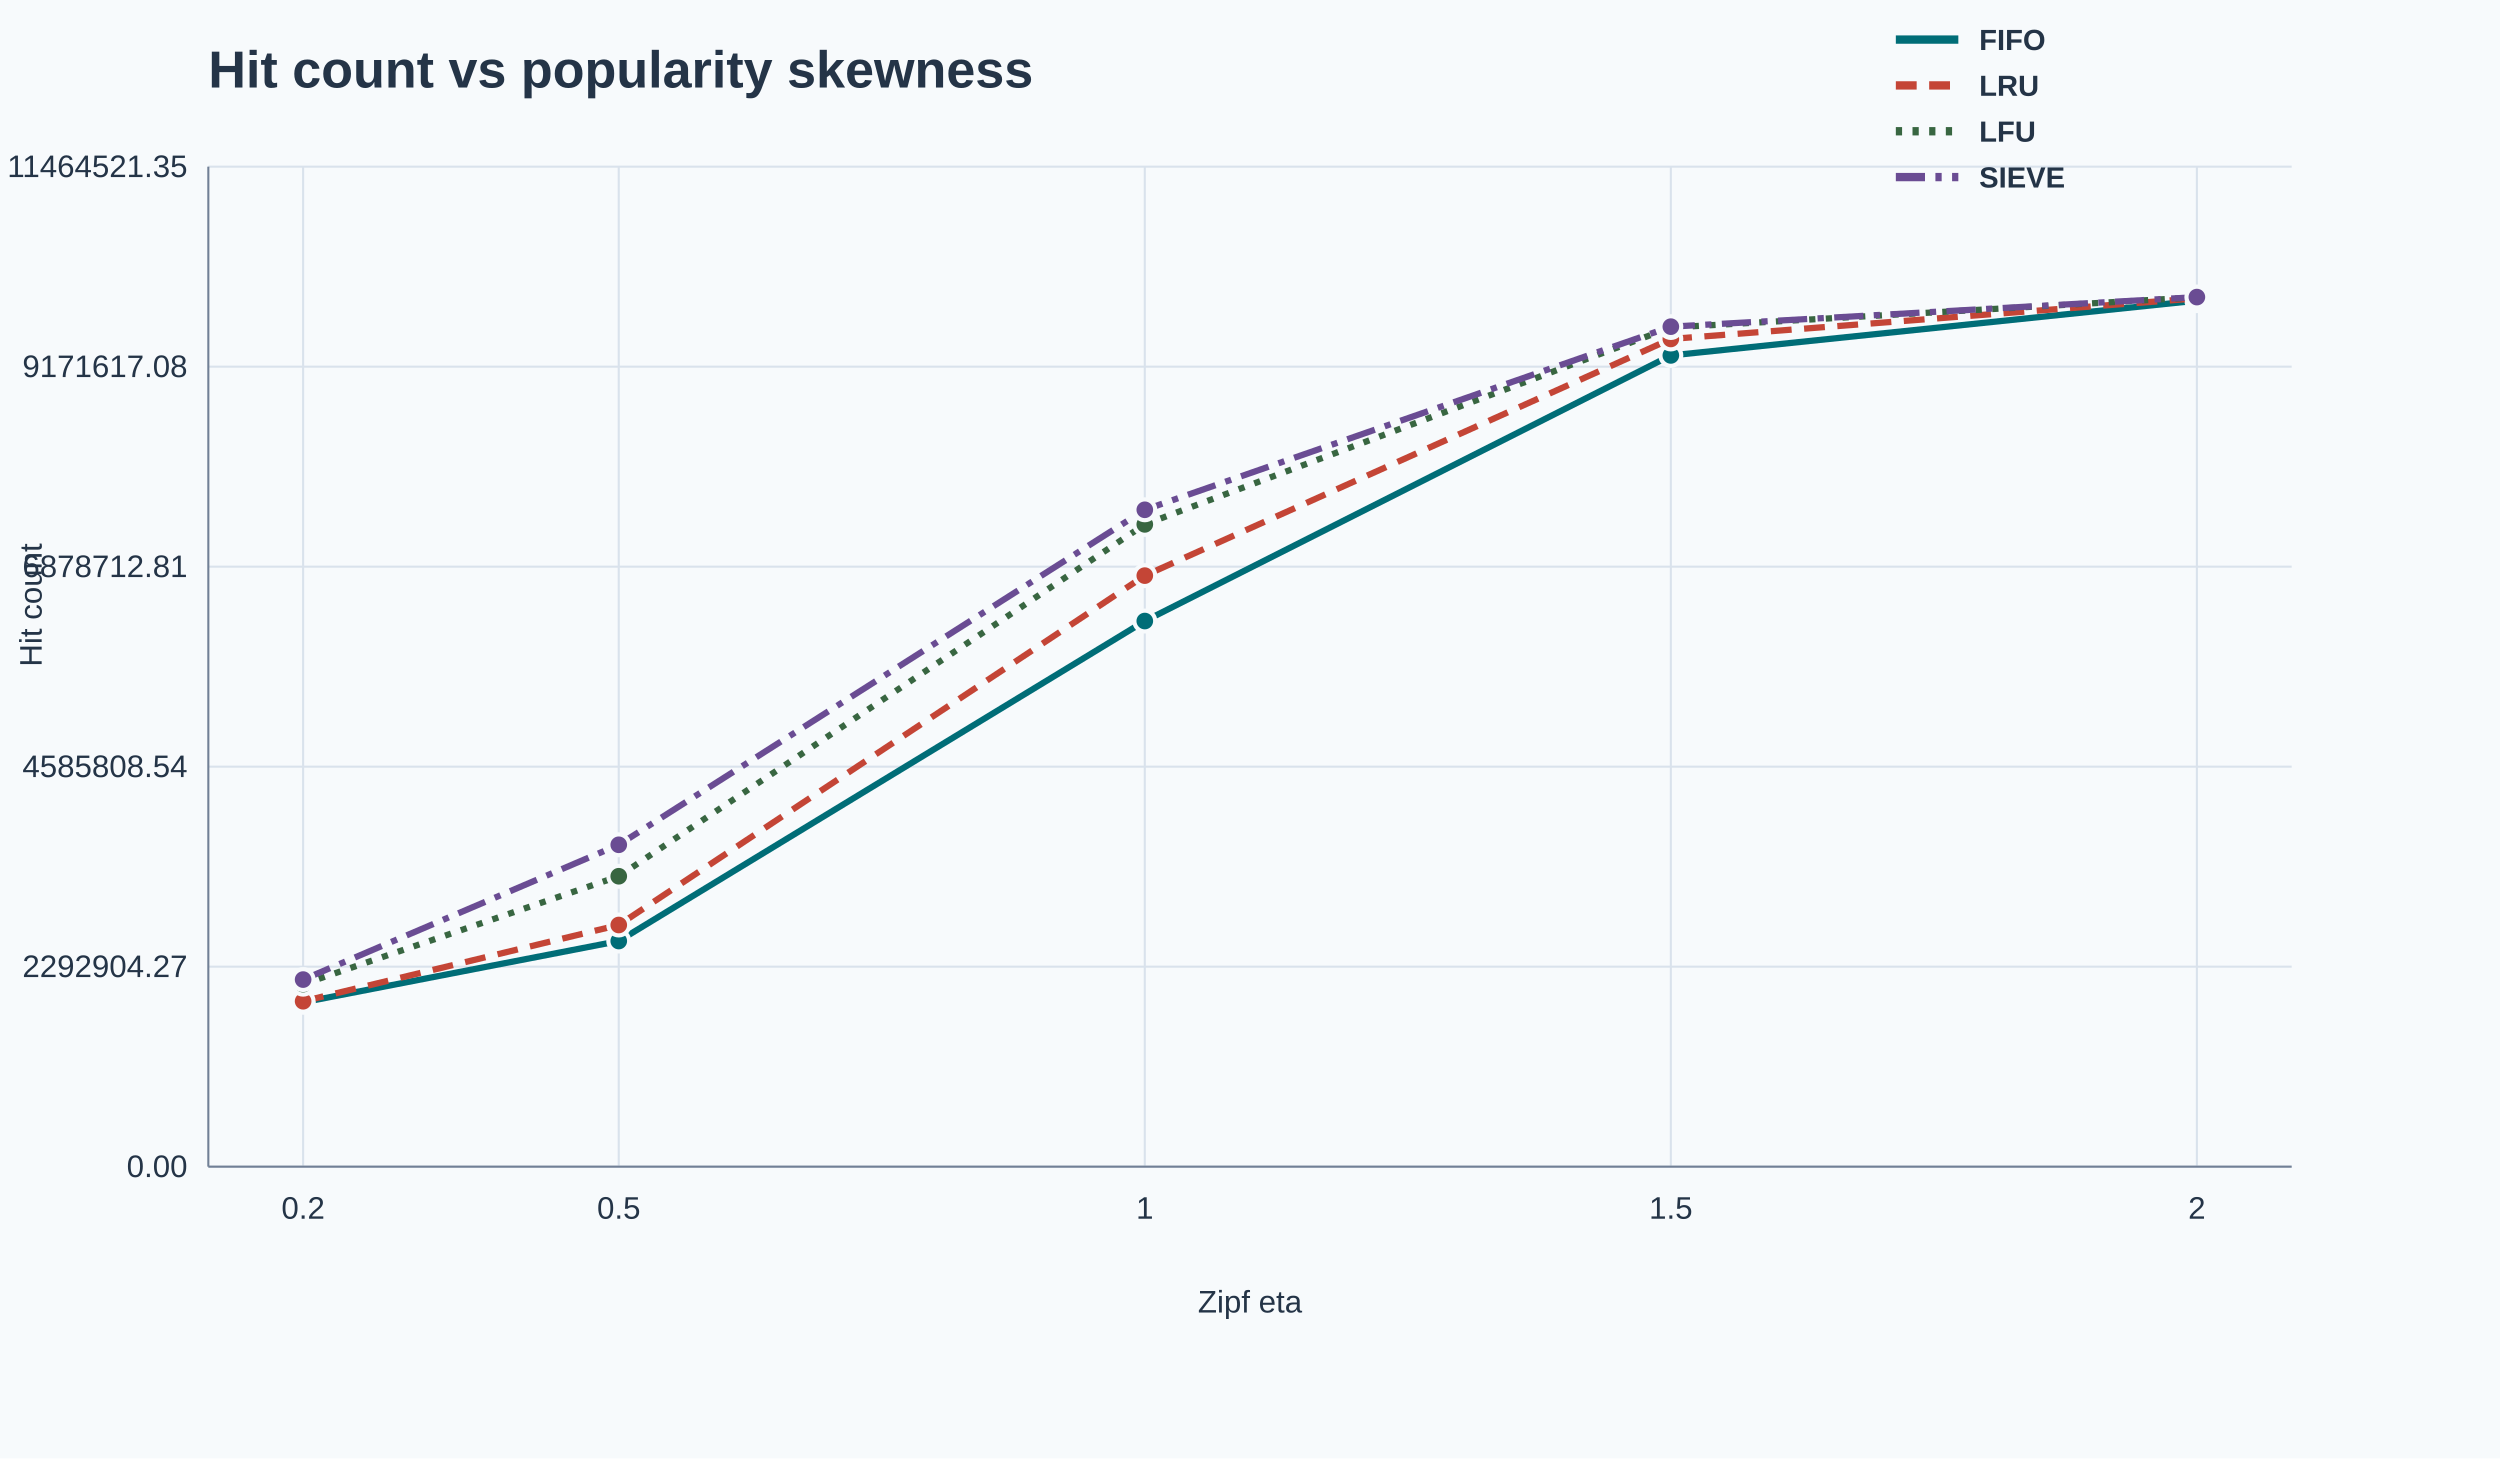
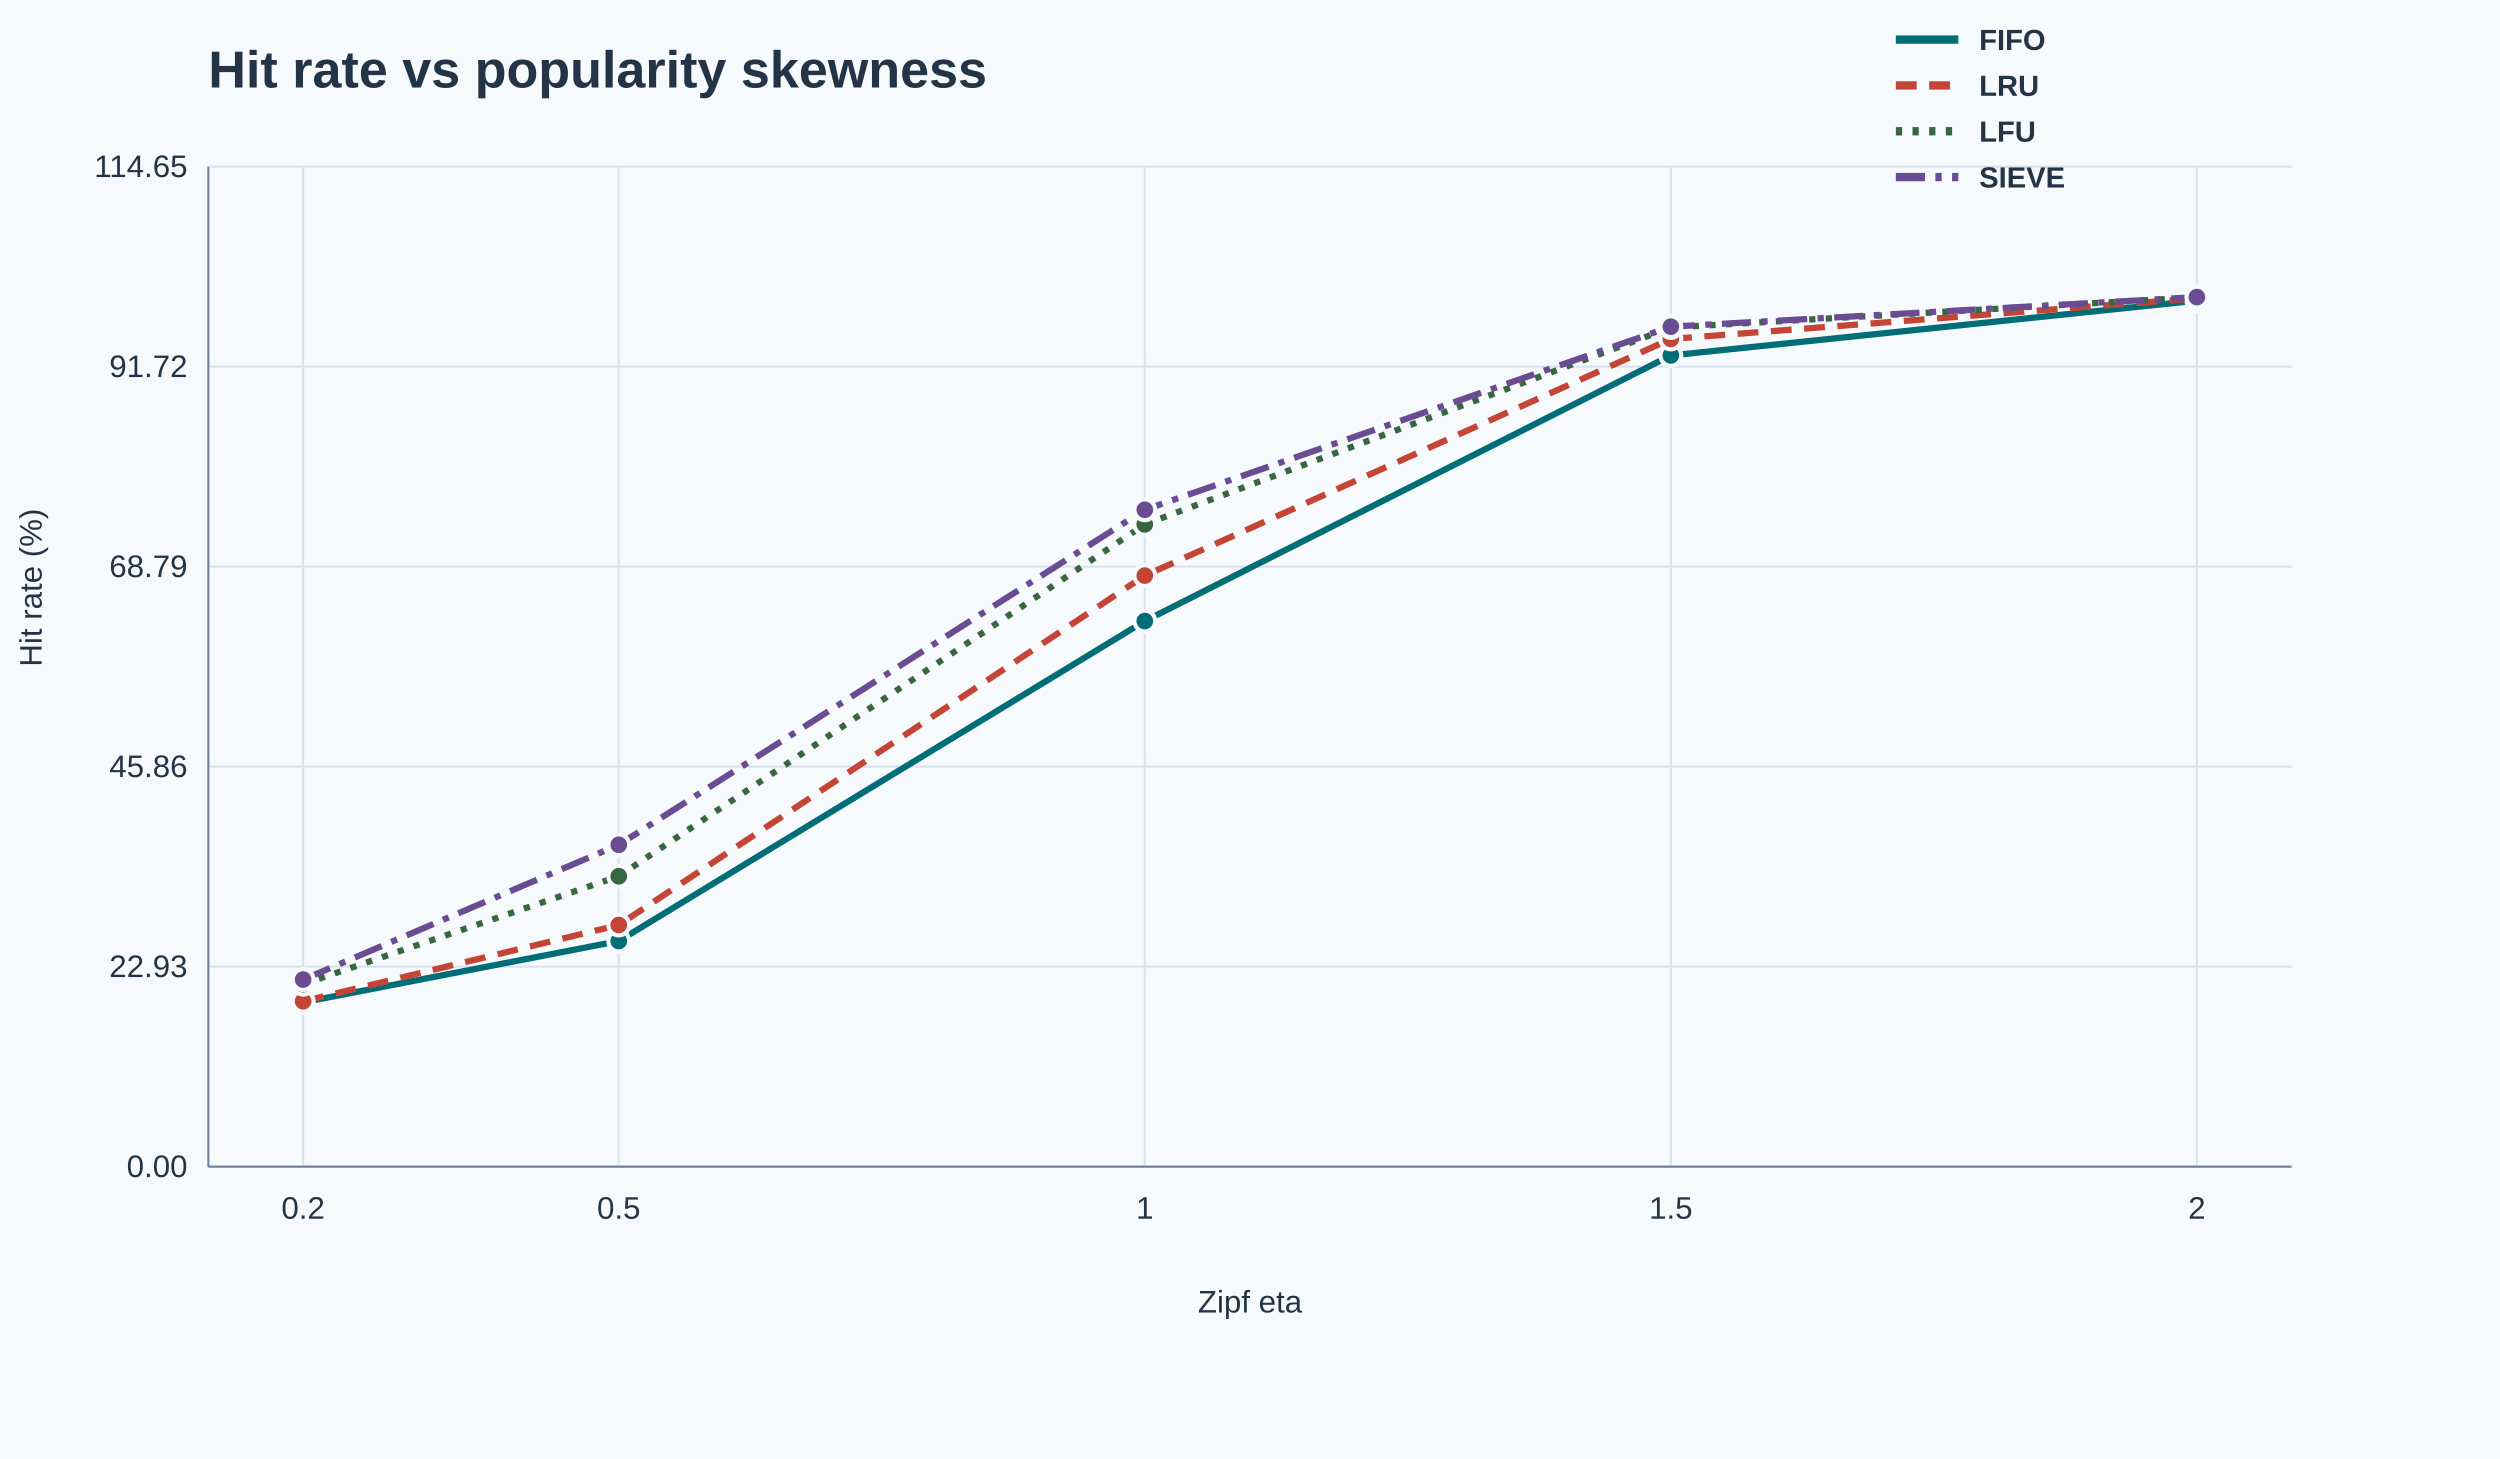
<svg xmlns="http://www.w3.org/2000/svg" width="1200" height="700" viewBox="0 0 1200 700">
  <style>text{font-family:Segoe UI,Arial,sans-serif;fill:#243447}.title{font-size:25px;font-weight:600}.label{font-size:15px}.legend{font-size:14px;font-weight:600}.grid{stroke:#d9e2ec}.axis{stroke:#718096}.line{fill:none;stroke-width:3}.point{stroke:#f7fafc;stroke-width:2}</style>
  <rect width="100%" height="100%" fill="#f7fafc" />
-   <text x="100" y="42" class="title">Hit count vs popularity skewness</text>
+   <text x="100" y="42" class="title">Hit rate vs popularity skewness</text>
  <text x="600" y="630" class="label" text-anchor="middle">Zipf eta</text>
-   <text x="20" y="320" class="label" transform="rotate(-90 20 320)">Hit count</text>
+   <text x="20" y="320" class="label" transform="rotate(-90 20 320)">Hit rate (%)</text>
  <line x1="100" y1="560" x2="1100" y2="560" class="grid" />
  <text x="90" y="565" class="label" text-anchor="end">0.00</text>
  <line x1="100" y1="464" x2="1100" y2="464" class="grid" />
-   <text x="90" y="469" class="label" text-anchor="end">2292904.27</text>
+   <text x="90" y="469" class="label" text-anchor="end">22.93</text>
  <line x1="100" y1="368" x2="1100" y2="368" class="grid" />
-   <text x="90" y="373" class="label" text-anchor="end">4585808.54</text>
+   <text x="90" y="373" class="label" text-anchor="end">45.86</text>
  <line x1="100" y1="272" x2="1100" y2="272" class="grid" />
-   <text x="90" y="277" class="label" text-anchor="end">6878712.81</text>
+   <text x="90" y="277" class="label" text-anchor="end">68.79</text>
  <line x1="100" y1="176" x2="1100" y2="176" class="grid" />
-   <text x="90" y="181" class="label" text-anchor="end">9171617.08</text>
+   <text x="90" y="181" class="label" text-anchor="end">91.72</text>
  <line x1="100" y1="80" x2="1100" y2="80" class="grid" />
-   <text x="90" y="85" class="label" text-anchor="end">11464521.35</text>
+   <text x="90" y="85" class="label" text-anchor="end">114.65</text>
  <line x1="145.5" y1="80" x2="145.5" y2="560" class="grid" />
  <text x="145.5" y="585" class="label" text-anchor="middle">0.2</text>
  <line x1="297.0" y1="80" x2="297.0" y2="560" class="grid" />
  <text x="297.0" y="585" class="label" text-anchor="middle">0.5</text>
  <line x1="549.5" y1="80" x2="549.5" y2="560" class="grid" />
  <text x="549.5" y="585" class="label" text-anchor="middle">1</text>
  <line x1="802.0" y1="80" x2="802.0" y2="560" class="grid" />
  <text x="802.0" y="585" class="label" text-anchor="middle">1.5</text>
  <line x1="1054.5" y1="80" x2="1054.5" y2="560" class="grid" />
  <text x="1054.5" y="585" class="label" text-anchor="middle">2</text>
  <polyline points="145.5,481.1 297.0,451.7 549.5,298.1 802.0,170.6 1054.5,144.3" class="line" stroke="#006d77" stroke-dasharray="" />
  <line x1="910" y1="19" x2="940" y2="19" stroke="#006d77" stroke-width="4" stroke-dasharray="" />
  <text x="950" y="24" class="legend">FIFO</text>
  <circle cx="145.5" cy="481.1" r="5" fill="#006d77" class="point" />
  <circle cx="297.0" cy="451.7" r="5" fill="#006d77" class="point" />
  <circle cx="549.5" cy="298.1" r="5" fill="#006d77" class="point" />
  <circle cx="802.0" cy="170.6" r="5" fill="#006d77" class="point" />
  <circle cx="1054.5" cy="144.3" r="5" fill="#006d77" class="point" />
  <polyline points="145.5,480.6 297.0,444.0 549.5,276.3 802.0,162.7 1054.5,143.2" class="line" stroke="#c44536" stroke-dasharray="10 6" />
  <line x1="910" y1="41" x2="940" y2="41" stroke="#c44536" stroke-width="4" stroke-dasharray="10 6" />
  <text x="950" y="46" class="legend">LRU</text>
  <circle cx="145.5" cy="480.6" r="5" fill="#c44536" class="point" />
  <circle cx="297.0" cy="444.0" r="5" fill="#c44536" class="point" />
  <circle cx="549.5" cy="276.3" r="5" fill="#c44536" class="point" />
  <circle cx="802.0" cy="162.7" r="5" fill="#c44536" class="point" />
  <circle cx="1054.5" cy="143.2" r="5" fill="#c44536" class="point" />
  <polyline points="145.5,472.4 297.0,420.6 549.5,251.7 802.0,157.2 1054.5,142.7" class="line" stroke="#386641" stroke-dasharray="3 5" />
  <line x1="910" y1="63" x2="940" y2="63" stroke="#386641" stroke-width="4" stroke-dasharray="3 5" />
  <text x="950" y="68" class="legend">LFU</text>
  <circle cx="145.5" cy="472.4" r="5" fill="#386641" class="point" />
  <circle cx="297.0" cy="420.6" r="5" fill="#386641" class="point" />
  <circle cx="549.5" cy="251.7" r="5" fill="#386641" class="point" />
  <circle cx="802.0" cy="157.2" r="5" fill="#386641" class="point" />
  <circle cx="1054.5" cy="142.7" r="5" fill="#386641" class="point" />
  <polyline points="145.5,470.2 297.0,405.5 549.5,244.7 802.0,156.8 1054.5,142.6" class="line" stroke="#6a4c93" stroke-dasharray="14 5 3 5" />
  <line x1="910" y1="85" x2="940" y2="85" stroke="#6a4c93" stroke-width="4" stroke-dasharray="14 5 3 5" />
  <text x="950" y="90" class="legend">SIEVE</text>
  <circle cx="145.5" cy="470.2" r="5" fill="#6a4c93" class="point" />
  <circle cx="297.0" cy="405.5" r="5" fill="#6a4c93" class="point" />
  <circle cx="549.5" cy="244.7" r="5" fill="#6a4c93" class="point" />
  <circle cx="802.0" cy="156.8" r="5" fill="#6a4c93" class="point" />
  <circle cx="1054.5" cy="142.6" r="5" fill="#6a4c93" class="point" />
  <line x1="100" y1="80" x2="100" y2="560" class="axis" />
  <line x1="100" y1="560" x2="1100" y2="560" class="axis" />
</svg>
